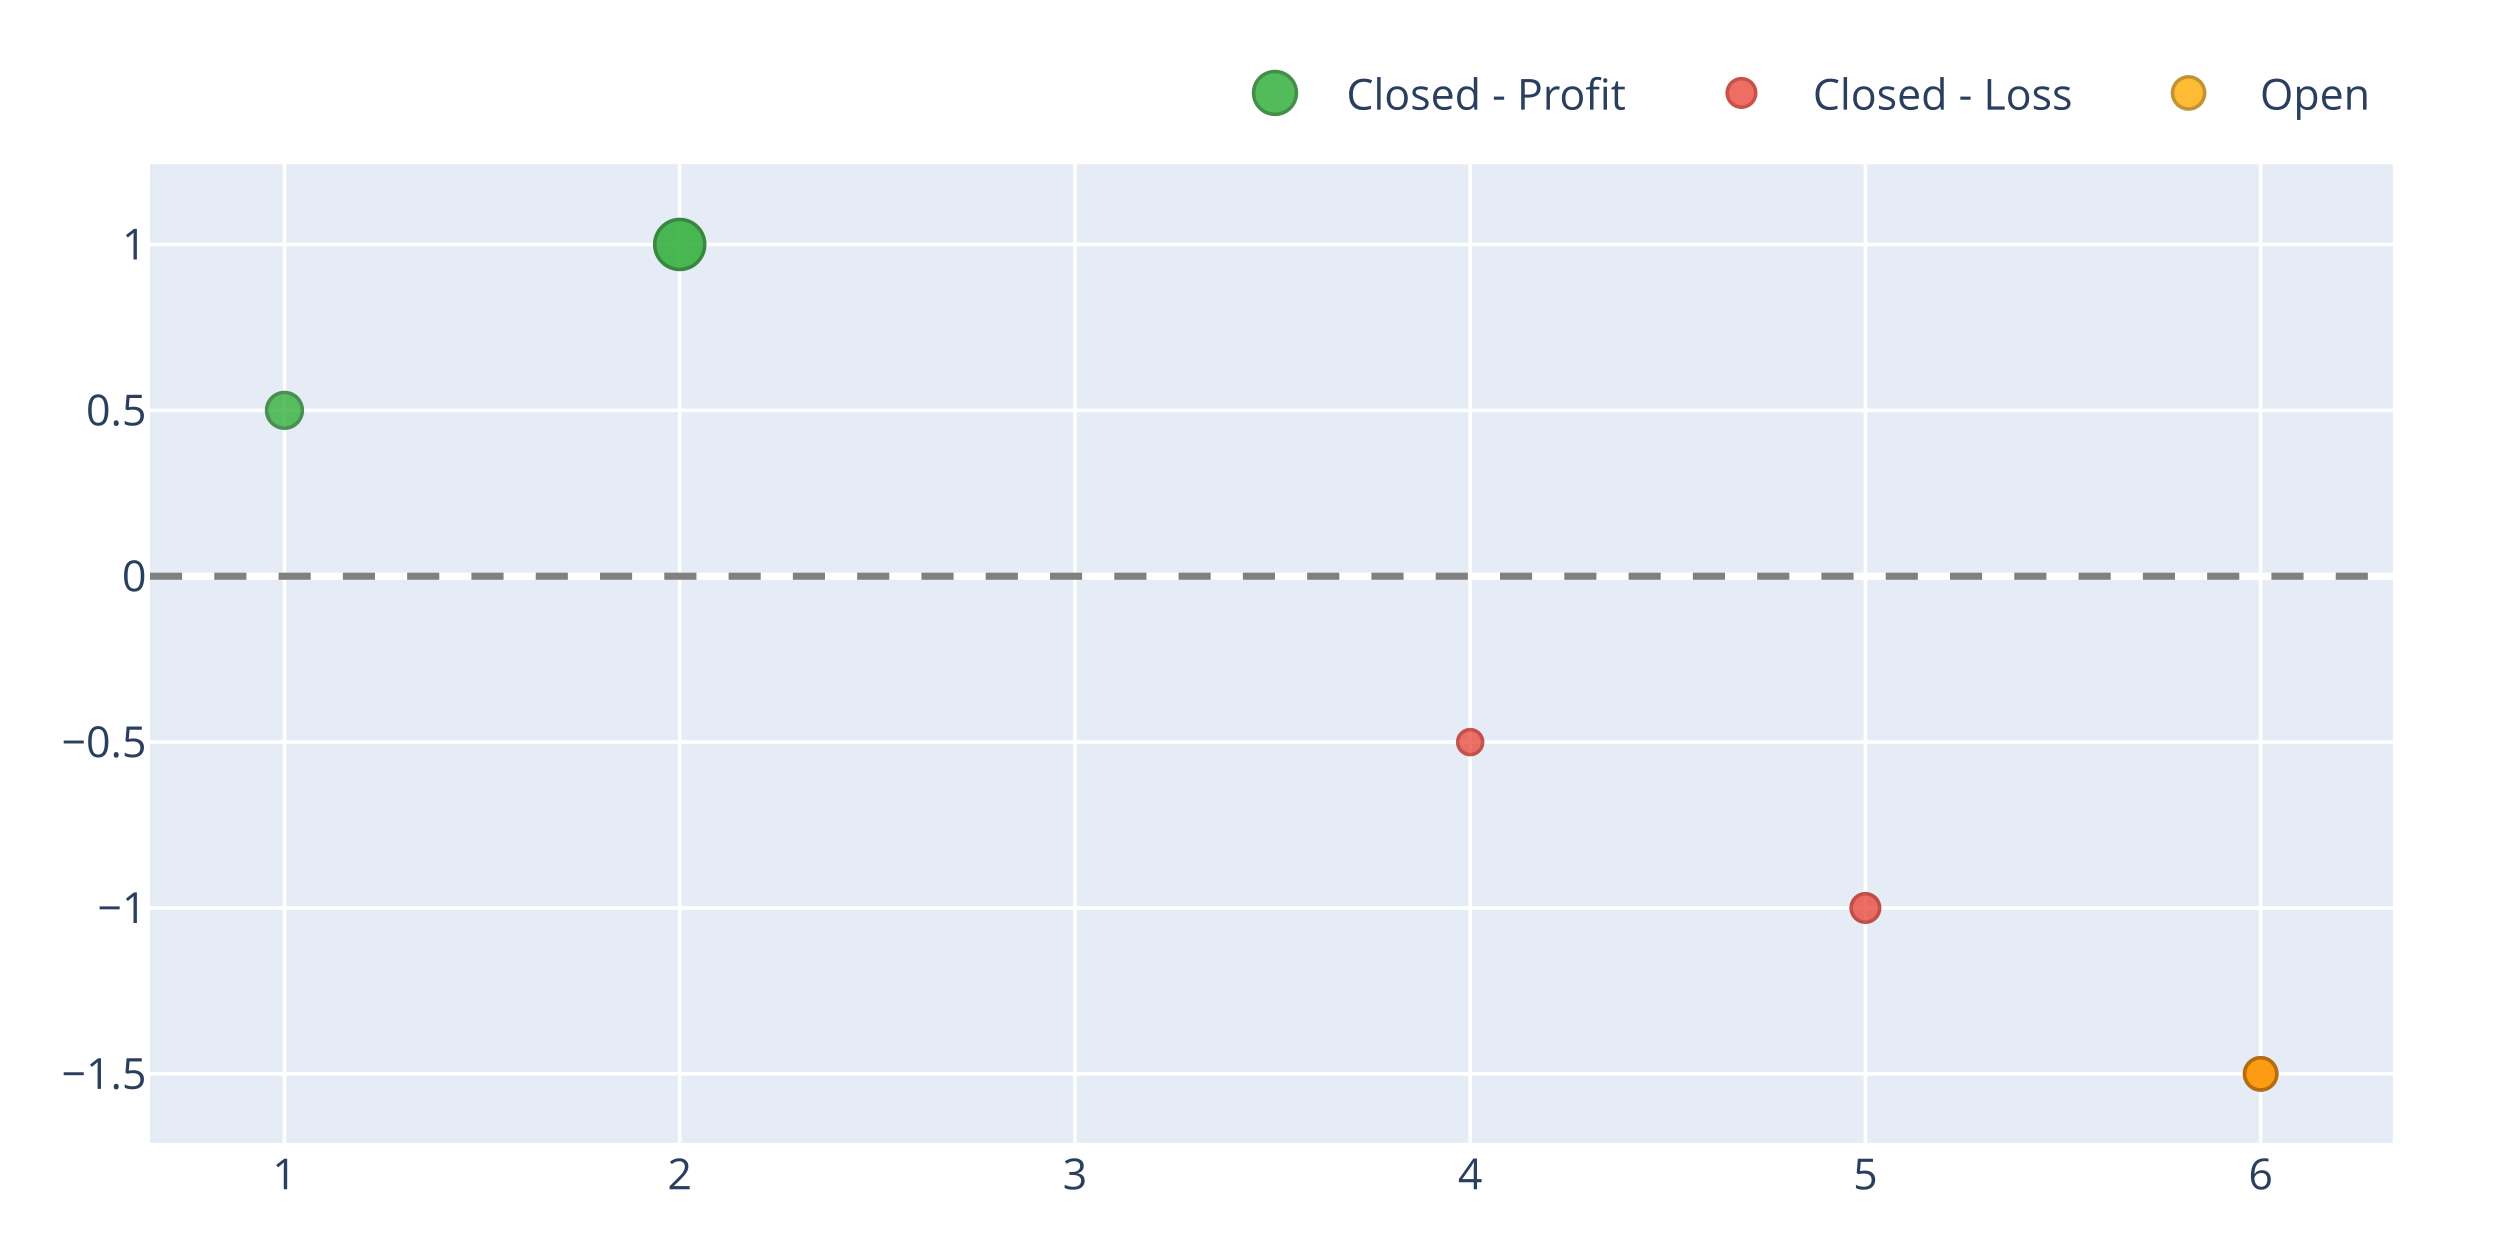
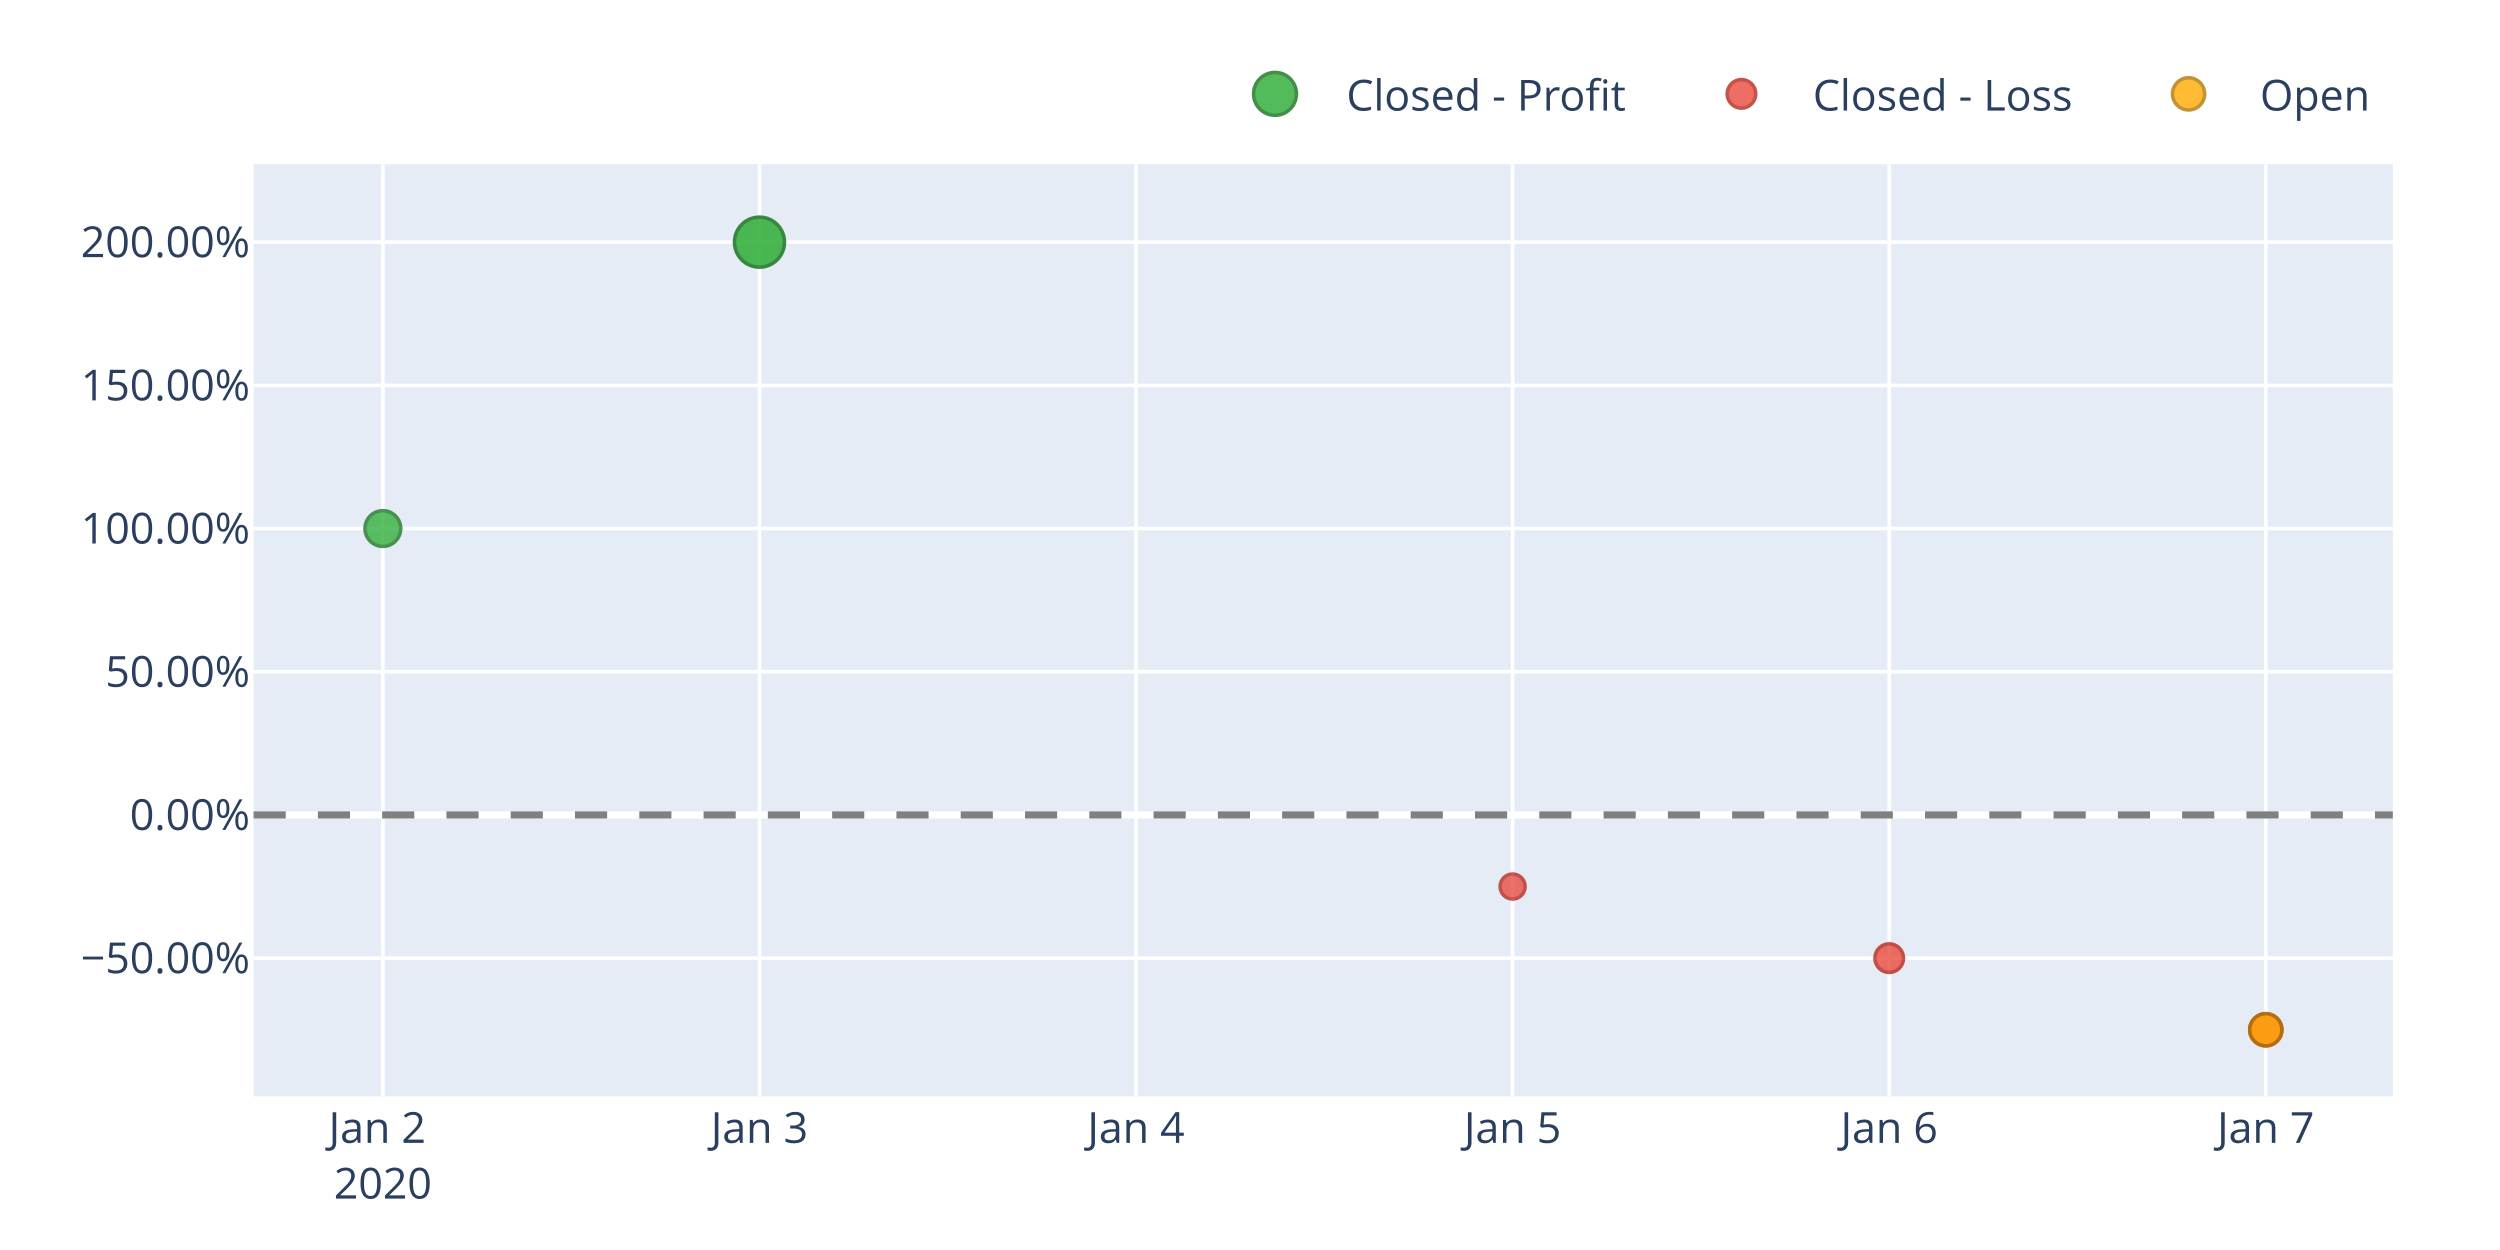
<svg xmlns="http://www.w3.org/2000/svg" class="main-svg" width="700" height="350" style="" viewBox="0 0 700 350">
  <rect x="0" y="0" width="700" height="350" style="fill: rgb(255, 255, 255); fill-opacity: 1;" />
-   <defs id="defs-b3cdb1">
+   <defs id="defs-b1f952">
    <g class="clips">
-       <clipPath id="clipb3cdb1xyplot" class="plotclip">
-         <rect width="628" height="274" />
-       </clipPath>
-       <clipPath class="axesclip" id="clipb3cdb1x">
-         <rect x="42" y="0" width="628" height="350" />
-       </clipPath>
-       <clipPath class="axesclip" id="clipb3cdb1y">
-         <rect x="0" y="46" width="700" height="274" />
-       </clipPath>
-       <clipPath class="axesclip" id="clipb3cdb1xy">
-         <rect x="42" y="46" width="628" height="274" />
+       <clipPath id="clipb1f952xyplot" class="plotclip">
+         <rect width="599" height="261" />
+       </clipPath>
+       <clipPath class="axesclip" id="clipb1f952x">
+         <rect x="71" y="0" width="599" height="350" />
+       </clipPath>
+       <clipPath class="axesclip" id="clipb1f952y">
+         <rect x="0" y="46" width="700" height="261" />
+       </clipPath>
+       <clipPath class="axesclip" id="clipb1f952xy">
+         <rect x="71" y="46" width="599" height="261" />
      </clipPath>
    </g>
    <g class="gradients" />
+     <g class="patterns" />
  </defs>
  <g class="bglayer">
-     <rect class="bg" x="42" y="46" width="628" height="274" style="fill: rgb(229, 236, 246); fill-opacity: 1; stroke-width: 0;" />
+     <rect class="bg" x="71" y="46" width="599" height="261" style="fill: rgb(229, 236, 246); fill-opacity: 1; stroke-width: 0;" />
  </g>
  <g class="layer-below">
    <g class="imagelayer" />
    <g class="shapelayer" />
  </g>
  <g class="cartesianlayer">
    <g class="subplot xy">
      <g class="layer-subplot">
        <g class="shapelayer" />
        <g class="imagelayer" />
      </g>
      <g class="gridlayer">
        <g class="x">
-           <path class="xgrid crisp" transform="translate(79.65,0)" d="M0,46v274" style="stroke: rgb(255, 255, 255); stroke-opacity: 1; stroke-width: 1px;" />
-           <path class="xgrid crisp" transform="translate(190.32,0)" d="M0,46v274" style="stroke: rgb(255, 255, 255); stroke-opacity: 1; stroke-width: 1px;" />
-           <path class="xgrid crisp" transform="translate(300.98,0)" d="M0,46v274" style="stroke: rgb(255, 255, 255); stroke-opacity: 1; stroke-width: 1px;" />
-           <path class="xgrid crisp" transform="translate(411.65,0)" d="M0,46v274" style="stroke: rgb(255, 255, 255); stroke-opacity: 1; stroke-width: 1px;" />
-           <path class="xgrid crisp" transform="translate(522.31,0)" d="M0,46v274" style="stroke: rgb(255, 255, 255); stroke-opacity: 1; stroke-width: 1px;" />
-           <path class="xgrid crisp" transform="translate(632.98,0)" d="M0,46v274" style="stroke: rgb(255, 255, 255); stroke-opacity: 1; stroke-width: 1px;" />
+           <path class="xgrid crisp" transform="translate(107.2,0)" d="M0,46v261" style="stroke: rgb(255, 255, 255); stroke-opacity: 1; stroke-width: 1px;" />
+           <path class="xgrid crisp" transform="translate(212.65,0)" d="M0,46v261" style="stroke: rgb(255, 255, 255); stroke-opacity: 1; stroke-width: 1px;" />
+           <path class="xgrid crisp" transform="translate(318.09,0)" d="M0,46v261" style="stroke: rgb(255, 255, 255); stroke-opacity: 1; stroke-width: 1px;" />
+           <path class="xgrid crisp" transform="translate(423.53,0)" d="M0,46v261" style="stroke: rgb(255, 255, 255); stroke-opacity: 1; stroke-width: 1px;" />
+           <path class="xgrid crisp" transform="translate(528.98,0)" d="M0,46v261" style="stroke: rgb(255, 255, 255); stroke-opacity: 1; stroke-width: 1px;" />
+           <path class="xgrid crisp" transform="translate(634.42,0)" d="M0,46v261" style="stroke: rgb(255, 255, 255); stroke-opacity: 1; stroke-width: 1px;" />
        </g>
        <g class="y">
-           <path class="ygrid crisp" transform="translate(0,300.68)" d="M42,0h628" style="stroke: rgb(255, 255, 255); stroke-opacity: 1; stroke-width: 1px;" />
-           <path class="ygrid crisp" transform="translate(0,254.23)" d="M42,0h628" style="stroke: rgb(255, 255, 255); stroke-opacity: 1; stroke-width: 1px;" />
-           <path class="ygrid crisp" transform="translate(0,207.79)" d="M42,0h628" style="stroke: rgb(255, 255, 255); stroke-opacity: 1; stroke-width: 1px;" />
-           <path class="ygrid crisp" transform="translate(0,114.9)" d="M42,0h628" style="stroke: rgb(255, 255, 255); stroke-opacity: 1; stroke-width: 1px;" />
-           <path class="ygrid crisp" transform="translate(0,68.45)" d="M42,0h628" style="stroke: rgb(255, 255, 255); stroke-opacity: 1; stroke-width: 1px;" />
+           <path class="ygrid crisp" transform="translate(0,268.28)" d="M71,0h599" style="stroke: rgb(255, 255, 255); stroke-opacity: 1; stroke-width: 1px;" />
+           <path class="ygrid crisp" transform="translate(0,188.09)" d="M71,0h599" style="stroke: rgb(255, 255, 255); stroke-opacity: 1; stroke-width: 1px;" />
+           <path class="ygrid crisp" transform="translate(0,147.99)" d="M71,0h599" style="stroke: rgb(255, 255, 255); stroke-opacity: 1; stroke-width: 1px;" />
+           <path class="ygrid crisp" transform="translate(0,107.9)" d="M71,0h599" style="stroke: rgb(255, 255, 255); stroke-opacity: 1; stroke-width: 1px;" />
+           <path class="ygrid crisp" transform="translate(0,67.8)" d="M71,0h599" style="stroke: rgb(255, 255, 255); stroke-opacity: 1; stroke-width: 1px;" />
        </g>
      </g>
      <g class="zerolinelayer">
-         <path class="yzl zl crisp" transform="translate(0,161.34)" d="M42,0h628" style="stroke: rgb(255, 255, 255); stroke-opacity: 1; stroke-width: 2px;" />
+         <path class="yzl zl crisp" transform="translate(0,228.18)" d="M71,0h599" style="stroke: rgb(255, 255, 255); stroke-opacity: 1; stroke-width: 2px;" />
      </g>
      <path class="xlines-below" />
      <path class="ylines-below" />
      <g class="overlines-below" />
      <g class="xaxislayer-below" />
      <g class="yaxislayer-below" />
      <g class="overaxes-below" />
-       <g class="plot" transform="translate(42, 46)" clip-path="url('#clipb3cdb1xyplot')">
+       <g class="plot" transform="translate(71,46)" clip-path="url(#clipb1f952xyplot)">
        <g class="scatterlayer mlayer">
-           <g class="trace scatter trace144827fe-cfb8-415f-86e2-c4c68c0e7f98" style="stroke-miterlimit: 2; opacity: 1;">
+           <g class="trace scatter traced06dba6b-a6f0-4d02-bd0c-cfd3b4f2ad48" style="stroke-miterlimit: 2; opacity: 1;">
            <g class="fills" />
            <g class="errorbars" />
            <g class="lines" />
            <g class="points">
-               <path class="point plotly-customdata" transform="translate(37.65,68.9)" d="M5,0A5,5 0 1,1 0,-5A5,5 0 0,1 5,0Z" style="opacity: 0.814; stroke-width: 1px; fill: rgb(55, 177, 63); fill-opacity: 1; stroke: rgb(38, 123, 44); stroke-opacity: 1;" />
-               <path class="point plotly-customdata" transform="translate(148.32,22.45)" d="M7,0A7,7 0 1,1 0,-7A7,7 0 0,1 7,0Z" style="opacity: 0.9; stroke-width: 1px; fill: rgb(55, 177, 63); fill-opacity: 1; stroke: rgb(38, 123, 44); stroke-opacity: 1;" />
+               <path class="point plotly-customdata" transform="translate(36.2,101.99)" d="M5,0A5,5 0 1,1 0,-5A5,5 0 0,1 5,0Z" style="opacity: 0.814; stroke-width: 1px; fill: rgb(55, 177, 63); fill-opacity: 1; stroke: rgb(38, 123, 44); stroke-opacity: 1;" />
+               <path class="point plotly-customdata" transform="translate(141.65,21.8)" d="M7,0A7,7 0 1,1 0,-7A7,7 0 0,1 7,0Z" style="opacity: 0.9; stroke-width: 1px; fill: rgb(55, 177, 63); fill-opacity: 1; stroke: rgb(38, 123, 44); stroke-opacity: 1;" />
            </g>
            <g class="text" />
          </g>
-           <g class="trace scatter trace26fdfb1a-20e4-419a-977d-9806c418364c" style="stroke-miterlimit: 2; opacity: 1;">
+           <g class="trace scatter trace1423324f-9bd4-4dd2-9725-022120fbde4c" style="stroke-miterlimit: 2; opacity: 1;">
            <g class="fills" />
            <g class="errorbars" />
            <g class="lines" />
            <g class="points">
-               <path class="point plotly-customdata" transform="translate(369.65,161.79)" d="M3.5,0A3.5,3.5 0 1,1 0,-3.5A3.5,3.5 0 0,1 3.5,0Z" style="opacity: 0.75; stroke-width: 1px; fill: rgb(234, 67, 53); fill-opacity: 1; stroke: rgb(181, 31, 18); stroke-opacity: 1;" />
-               <path class="point plotly-customdata" transform="translate(480.31,208.23)" d="M4,0A4,4 0 1,1 0,-4A4,4 0 0,1 4,0Z" style="opacity: 0.771; stroke-width: 1px; fill: rgb(234, 67, 53); fill-opacity: 1; stroke: rgb(181, 31, 18); stroke-opacity: 1;" />
-               <path class="point plotly-customdata" transform="translate(590.98,254.68)" d="M4.5,0A4.5,4.5 0 1,1 0,-4.5A4.5,4.5 0 0,1 4.5,0Z" style="opacity: 0.793; stroke-width: 1px; fill: rgb(234, 67, 53); fill-opacity: 1; stroke: rgb(181, 31, 18); stroke-opacity: 1;" />
+               <path class="point plotly-customdata" transform="translate(352.53,202.23)" d="M3.5,0A3.5,3.5 0 1,1 0,-3.5A3.5,3.5 0 0,1 3.5,0Z" style="opacity: 0.75; stroke-width: 1px; fill: rgb(234, 67, 53); fill-opacity: 1; stroke: rgb(181, 31, 18); stroke-opacity: 1;" />
+               <path class="point plotly-customdata" transform="translate(457.98,222.28)" d="M4,0A4,4 0 1,1 0,-4A4,4 0 0,1 4,0Z" style="opacity: 0.771; stroke-width: 1px; fill: rgb(234, 67, 53); fill-opacity: 1; stroke: rgb(181, 31, 18); stroke-opacity: 1;" />
+               <path class="point plotly-customdata" transform="translate(563.42,242.33)" d="M4.5,0A4.5,4.5 0 1,1 0,-4.5A4.5,4.5 0 0,1 4.5,0Z" style="opacity: 0.793; stroke-width: 1px; fill: rgb(234, 67, 53); fill-opacity: 1; stroke: rgb(181, 31, 18); stroke-opacity: 1;" />
            </g>
            <g class="text" />
          </g>
-           <g class="trace scatter trace0079c865-9212-424c-a405-b2b76c7713a3" style="stroke-miterlimit: 2; opacity: 1;">
+           <g class="trace scatter tracea7c70884-137d-4065-a485-957193af2fc6" style="stroke-miterlimit: 2; opacity: 1;">
            <g class="fills" />
            <g class="errorbars" />
            <g class="lines" />
            <g class="points">
-               <path class="point plotly-customdata" transform="translate(590.98,254.68)" d="M4.5,0A4.5,4.5 0 1,1 0,-4.5A4.5,4.5 0 0,1 4.5,0Z" style="opacity: 0.793; stroke-width: 1px; fill: rgb(255, 170, 0); fill-opacity: 1; stroke: rgb(178, 118, 0); stroke-opacity: 1;" />
+               <path class="point plotly-customdata" transform="translate(563.42,242.33)" d="M4.5,0A4.5,4.5 0 1,1 0,-4.5A4.5,4.5 0 0,1 4.5,0Z" style="opacity: 0.793; stroke-width: 1px; fill: rgb(255, 170, 0); fill-opacity: 1; stroke: rgb(178, 118, 0); stroke-opacity: 1;" />
            </g>
            <g class="text" />
          </g>
        </g>
      </g>
      <g class="overplot" />
      <path class="xlines-above crisp" d="M0,0" style="fill: none;" />
      <path class="ylines-above crisp" d="M0,0" style="fill: none;" />
      <g class="overlines-above" />
      <g class="xaxislayer-above">
        <g class="xtick">
-           <text text-anchor="middle" x="0" y="333" transform="translate(79.65,0)" style="font-family: 'Open Sans', verdana, arial, sans-serif; font-size: 12px; fill: rgb(42, 63, 95); fill-opacity: 1; white-space: pre;">1</text>
-         </g>
-         <g class="xtick">
-           <text text-anchor="middle" x="0" y="333" transform="translate(190.32,0)" style="font-family: 'Open Sans', verdana, arial, sans-serif; font-size: 12px; fill: rgb(42, 63, 95); fill-opacity: 1; white-space: pre;">2</text>
-         </g>
-         <g class="xtick">
-           <text text-anchor="middle" x="0" y="333" transform="translate(300.98,0)" style="font-family: 'Open Sans', verdana, arial, sans-serif; font-size: 12px; fill: rgb(42, 63, 95); fill-opacity: 1; white-space: pre;">3</text>
-         </g>
-         <g class="xtick">
-           <text text-anchor="middle" x="0" y="333" transform="translate(411.65,0)" style="font-family: 'Open Sans', verdana, arial, sans-serif; font-size: 12px; fill: rgb(42, 63, 95); fill-opacity: 1; white-space: pre;">4</text>
-         </g>
-         <g class="xtick">
-           <text text-anchor="middle" x="0" y="333" transform="translate(522.31,0)" style="font-family: 'Open Sans', verdana, arial, sans-serif; font-size: 12px; fill: rgb(42, 63, 95); fill-opacity: 1; white-space: pre;">5</text>
-         </g>
-         <g class="xtick">
-           <text text-anchor="middle" x="0" y="333" transform="translate(632.98,0)" style="font-family: 'Open Sans', verdana, arial, sans-serif; font-size: 12px; fill: rgb(42, 63, 95); fill-opacity: 1; white-space: pre;">6</text>
+           <text text-anchor="middle" x="0" y="320" transform="translate(107.2,0)" style="font-family: 'Open Sans', verdana, arial, sans-serif; font-size: 12px; fill: rgb(42, 63, 95); fill-opacity: 1; white-space: pre; opacity: 1;">
+             <tspan class="line" dy="0em" x="0" y="320">Jan 2</tspan>
+             <tspan class="line" dy="1.3em" x="0" y="320">2020</tspan>
+           </text>
+         </g>
+         <g class="xtick">
+           <text text-anchor="middle" x="0" y="320" style="font-family: 'Open Sans', verdana, arial, sans-serif; font-size: 12px; fill: rgb(42, 63, 95); fill-opacity: 1; white-space: pre; opacity: 1;" transform="translate(212.65,0)">Jan 3</text>
+         </g>
+         <g class="xtick">
+           <text text-anchor="middle" x="0" y="320" style="font-family: 'Open Sans', verdana, arial, sans-serif; font-size: 12px; fill: rgb(42, 63, 95); fill-opacity: 1; white-space: pre; opacity: 1;" transform="translate(318.09,0)">Jan 4</text>
+         </g>
+         <g class="xtick">
+           <text text-anchor="middle" x="0" y="320" style="font-family: 'Open Sans', verdana, arial, sans-serif; font-size: 12px; fill: rgb(42, 63, 95); fill-opacity: 1; white-space: pre; opacity: 1;" transform="translate(423.53,0)">Jan 5</text>
+         </g>
+         <g class="xtick">
+           <text text-anchor="middle" x="0" y="320" style="font-family: 'Open Sans', verdana, arial, sans-serif; font-size: 12px; fill: rgb(42, 63, 95); fill-opacity: 1; white-space: pre; opacity: 1;" transform="translate(528.98,0)">Jan 6</text>
+         </g>
+         <g class="xtick">
+           <text text-anchor="middle" x="0" y="320" style="font-family: 'Open Sans', verdana, arial, sans-serif; font-size: 12px; fill: rgb(42, 63, 95); fill-opacity: 1; white-space: pre; opacity: 1;" transform="translate(634.42,0)">Jan 7</text>
        </g>
      </g>
      <g class="yaxislayer-above">
        <g class="ytick">
-           <text text-anchor="end" x="41" y="4.2" transform="translate(0,300.68)" style="font-family: 'Open Sans', verdana, arial, sans-serif; font-size: 12px; fill: rgb(42, 63, 95); fill-opacity: 1; white-space: pre;">−1.5</text>
-         </g>
-         <g class="ytick">
-           <text text-anchor="end" x="41" y="4.2" transform="translate(0,254.23)" style="font-family: 'Open Sans', verdana, arial, sans-serif; font-size: 12px; fill: rgb(42, 63, 95); fill-opacity: 1; white-space: pre;">−1</text>
-         </g>
-         <g class="ytick">
-           <text text-anchor="end" x="41" y="4.2" transform="translate(0,207.79)" style="font-family: 'Open Sans', verdana, arial, sans-serif; font-size: 12px; fill: rgb(42, 63, 95); fill-opacity: 1; white-space: pre;">−0.5</text>
-         </g>
-         <g class="ytick">
-           <text text-anchor="end" x="41" y="4.2" transform="translate(0,161.34)" style="font-family: 'Open Sans', verdana, arial, sans-serif; font-size: 12px; fill: rgb(42, 63, 95); fill-opacity: 1; white-space: pre;">0</text>
-         </g>
-         <g class="ytick">
-           <text text-anchor="end" x="41" y="4.2" transform="translate(0,114.9)" style="font-family: 'Open Sans', verdana, arial, sans-serif; font-size: 12px; fill: rgb(42, 63, 95); fill-opacity: 1; white-space: pre;">0.5</text>
-         </g>
-         <g class="ytick">
-           <text text-anchor="end" x="41" y="4.2" transform="translate(0,68.45)" style="font-family: 'Open Sans', verdana, arial, sans-serif; font-size: 12px; fill: rgb(42, 63, 95); fill-opacity: 1; white-space: pre;">1</text>
+           <text text-anchor="end" x="70" y="4.2" transform="translate(0,268.28)" style="font-family: 'Open Sans', verdana, arial, sans-serif; font-size: 12px; fill: rgb(42, 63, 95); fill-opacity: 1; white-space: pre; opacity: 1;">−50.00%</text>
+         </g>
+         <g class="ytick">
+           <text text-anchor="end" x="70" y="4.2" style="font-family: 'Open Sans', verdana, arial, sans-serif; font-size: 12px; fill: rgb(42, 63, 95); fill-opacity: 1; white-space: pre; opacity: 1;" transform="translate(0,228.18)">0.00%</text>
+         </g>
+         <g class="ytick">
+           <text text-anchor="end" x="70" y="4.2" style="font-family: 'Open Sans', verdana, arial, sans-serif; font-size: 12px; fill: rgb(42, 63, 95); fill-opacity: 1; white-space: pre; opacity: 1;" transform="translate(0,188.09)">50.00%</text>
+         </g>
+         <g class="ytick">
+           <text text-anchor="end" x="70" y="4.2" style="font-family: 'Open Sans', verdana, arial, sans-serif; font-size: 12px; fill: rgb(42, 63, 95); fill-opacity: 1; white-space: pre; opacity: 1;" transform="translate(0,147.99)">100.00%</text>
+         </g>
+         <g class="ytick">
+           <text text-anchor="end" x="70" y="4.2" style="font-family: 'Open Sans', verdana, arial, sans-serif; font-size: 12px; fill: rgb(42, 63, 95); fill-opacity: 1; white-space: pre; opacity: 1;" transform="translate(0,107.9)">150.00%</text>
+         </g>
+         <g class="ytick">
+           <text text-anchor="end" x="70" y="4.2" style="font-family: 'Open Sans', verdana, arial, sans-serif; font-size: 12px; fill: rgb(42, 63, 95); fill-opacity: 1; white-space: pre; opacity: 1;" transform="translate(0,67.8)">200.00%</text>
        </g>
      </g>
      <g class="overaxes-above" />
    </g>
  </g>
  <g class="polarlayer" />
  <g class="ternarylayer" />
  <g class="geolayer" />
  <g class="funnelarealayer" />
  <g class="pielayer" />
+   <g class="iciclelayer" />
  <g class="treemaplayer" />
  <g class="sunburstlayer" />
  <g class="glimages" />
-   <defs id="topdefs-b3cdb1">
+   <defs id="topdefs-b1f952">
    <g class="clips" />
-     <clipPath id="legendb3cdb1">
+     <clipPath id="legendb1f952">
      <rect width="333" height="29" x="0" y="0" />
    </clipPath>
  </defs>
  <g class="layer-above">
    <g class="imagelayer" />
    <g class="shapelayer">
-       <path data-index="0" fill-rule="evenodd" d="M42,161.34L670,161.34" clip-path="url('#clipb3cdb1y')" style="opacity: 1; stroke: rgb(128, 128, 128); stroke-opacity: 1; fill: rgb(0, 0, 0); fill-opacity: 0; stroke-dasharray: 9px, 9px; stroke-width: 2px;" />
+       <path data-index="0" fill-rule="evenodd" d="M71,228.18L670,228.18" clip-path="url(#clipb1f952y)" style="opacity: 1; stroke: rgb(128, 128, 128); stroke-opacity: 1; fill: rgb(0, 0, 0); fill-opacity: 0; stroke-dasharray: 9px, 9px; stroke-width: 2px;" />
    </g>
  </g>
  <g class="infolayer">
-     <g class="legend" pointer-events="all" transform="translate(337, 11.52)">
+     <g class="legend" pointer-events="all" transform="translate(337,11.78)">
      <rect class="bg" shape-rendering="crispEdges" style="stroke: rgb(68, 68, 68); stroke-opacity: 1; fill: rgb(255, 255, 255); fill-opacity: 1; stroke-width: 0px;" width="333" height="29" x="0" y="0" />
-       <g class="scrollbox" transform="translate(0, 0)" clip-path="url('#legendb3cdb1')">
+       <g class="scrollbox" transform="" clip-path="url(#legendb1f952)">
        <g class="groups">
-           <g class="traces" transform="translate(0, 14.5)" style="opacity: 1;">
+           <g class="traces" transform="translate(0,14.5)" style="opacity: 1;">
            <text class="legendtext" text-anchor="start" x="40" y="4.68" style="font-family: 'Open Sans', verdana, arial, sans-serif; font-size: 12px; fill: rgb(42, 63, 95); fill-opacity: 1; white-space: pre;">Closed - Profit</text>
            <g class="layers" style="opacity: 1;">
              <g class="legendfill" />
              <g class="legendlines" />
              <g class="legendsymbols">
                <g class="legendpoints">
                  <path class="scatterpts" transform="translate(20,0)" d="M6,0A6,6 0 1,1 0,-6A6,6 0 0,1 6,0Z" style="opacity: 0.857; stroke-width: 1px; fill: rgb(55, 177, 63); fill-opacity: 1; stroke: rgb(38, 123, 44); stroke-opacity: 1;" />
                </g>
              </g>
            </g>
            <rect class="legendtoggle" x="0" y="-9.5" width="128.109" height="19" style="fill: rgb(0, 0, 0); fill-opacity: 0;" />
          </g>
-           <g class="traces" transform="translate(130.6094, 14.5)" style="opacity: 1;">
+           <g class="traces" transform="translate(130.6094,14.5)" style="opacity: 1;">
            <text class="legendtext" text-anchor="start" x="40" y="4.68" style="font-family: 'Open Sans', verdana, arial, sans-serif; font-size: 12px; fill: rgb(42, 63, 95); fill-opacity: 1; white-space: pre;">Closed - Loss</text>
            <g class="layers" style="opacity: 1;">
              <g class="legendfill" />
              <g class="legendlines" />
              <g class="legendsymbols">
                <g class="legendpoints">
                  <path class="scatterpts" transform="translate(20,0)" d="M4,0A4,4 0 1,1 0,-4A4,4 0 0,1 4,0Z" style="opacity: 0.771; stroke-width: 1px; fill: rgb(234, 67, 53); fill-opacity: 1; stroke: rgb(181, 31, 18); stroke-opacity: 1;" />
                </g>
              </g>
            </g>
            <rect class="legendtoggle" x="0" y="-9.5" width="122.688" height="19" style="fill: rgb(0, 0, 0); fill-opacity: 0;" />
          </g>
-           <g class="traces" transform="translate(255.7969, 14.5)" style="opacity: 1;">
+           <g class="traces" transform="translate(255.7969,14.5)" style="opacity: 1;">
            <text class="legendtext" text-anchor="start" x="40" y="4.68" style="font-family: 'Open Sans', verdana, arial, sans-serif; font-size: 12px; fill: rgb(42, 63, 95); fill-opacity: 1; white-space: pre;">Open</text>
            <g class="layers" style="opacity: 1;">
              <g class="legendfill" />
              <g class="legendlines" />
              <g class="legendsymbols">
                <g class="legendpoints">
                  <path class="scatterpts" transform="translate(20,0)" d="M4.5,0A4.5,4.5 0 1,1 0,-4.5A4.5,4.5 0 0,1 4.5,0Z" style="opacity: 0.793; stroke-width: 1px; fill: rgb(255, 170, 0); fill-opacity: 1; stroke: rgb(178, 118, 0); stroke-opacity: 1;" />
                </g>
              </g>
            </g>
            <rect class="legendtoggle" x="0" y="-9.5" width="74.172" height="19" style="fill: rgb(0, 0, 0); fill-opacity: 0;" />
          </g>
        </g>
      </g>
      <rect class="scrollbar" rx="20" ry="3" width="0" height="0" style="fill: rgb(128, 139, 164); fill-opacity: 1;" x="0" y="0" />
    </g>
    <g class="g-gtitle" />
    <g class="g-xtitle" />
    <g class="g-ytitle" />
  </g>
</svg>
